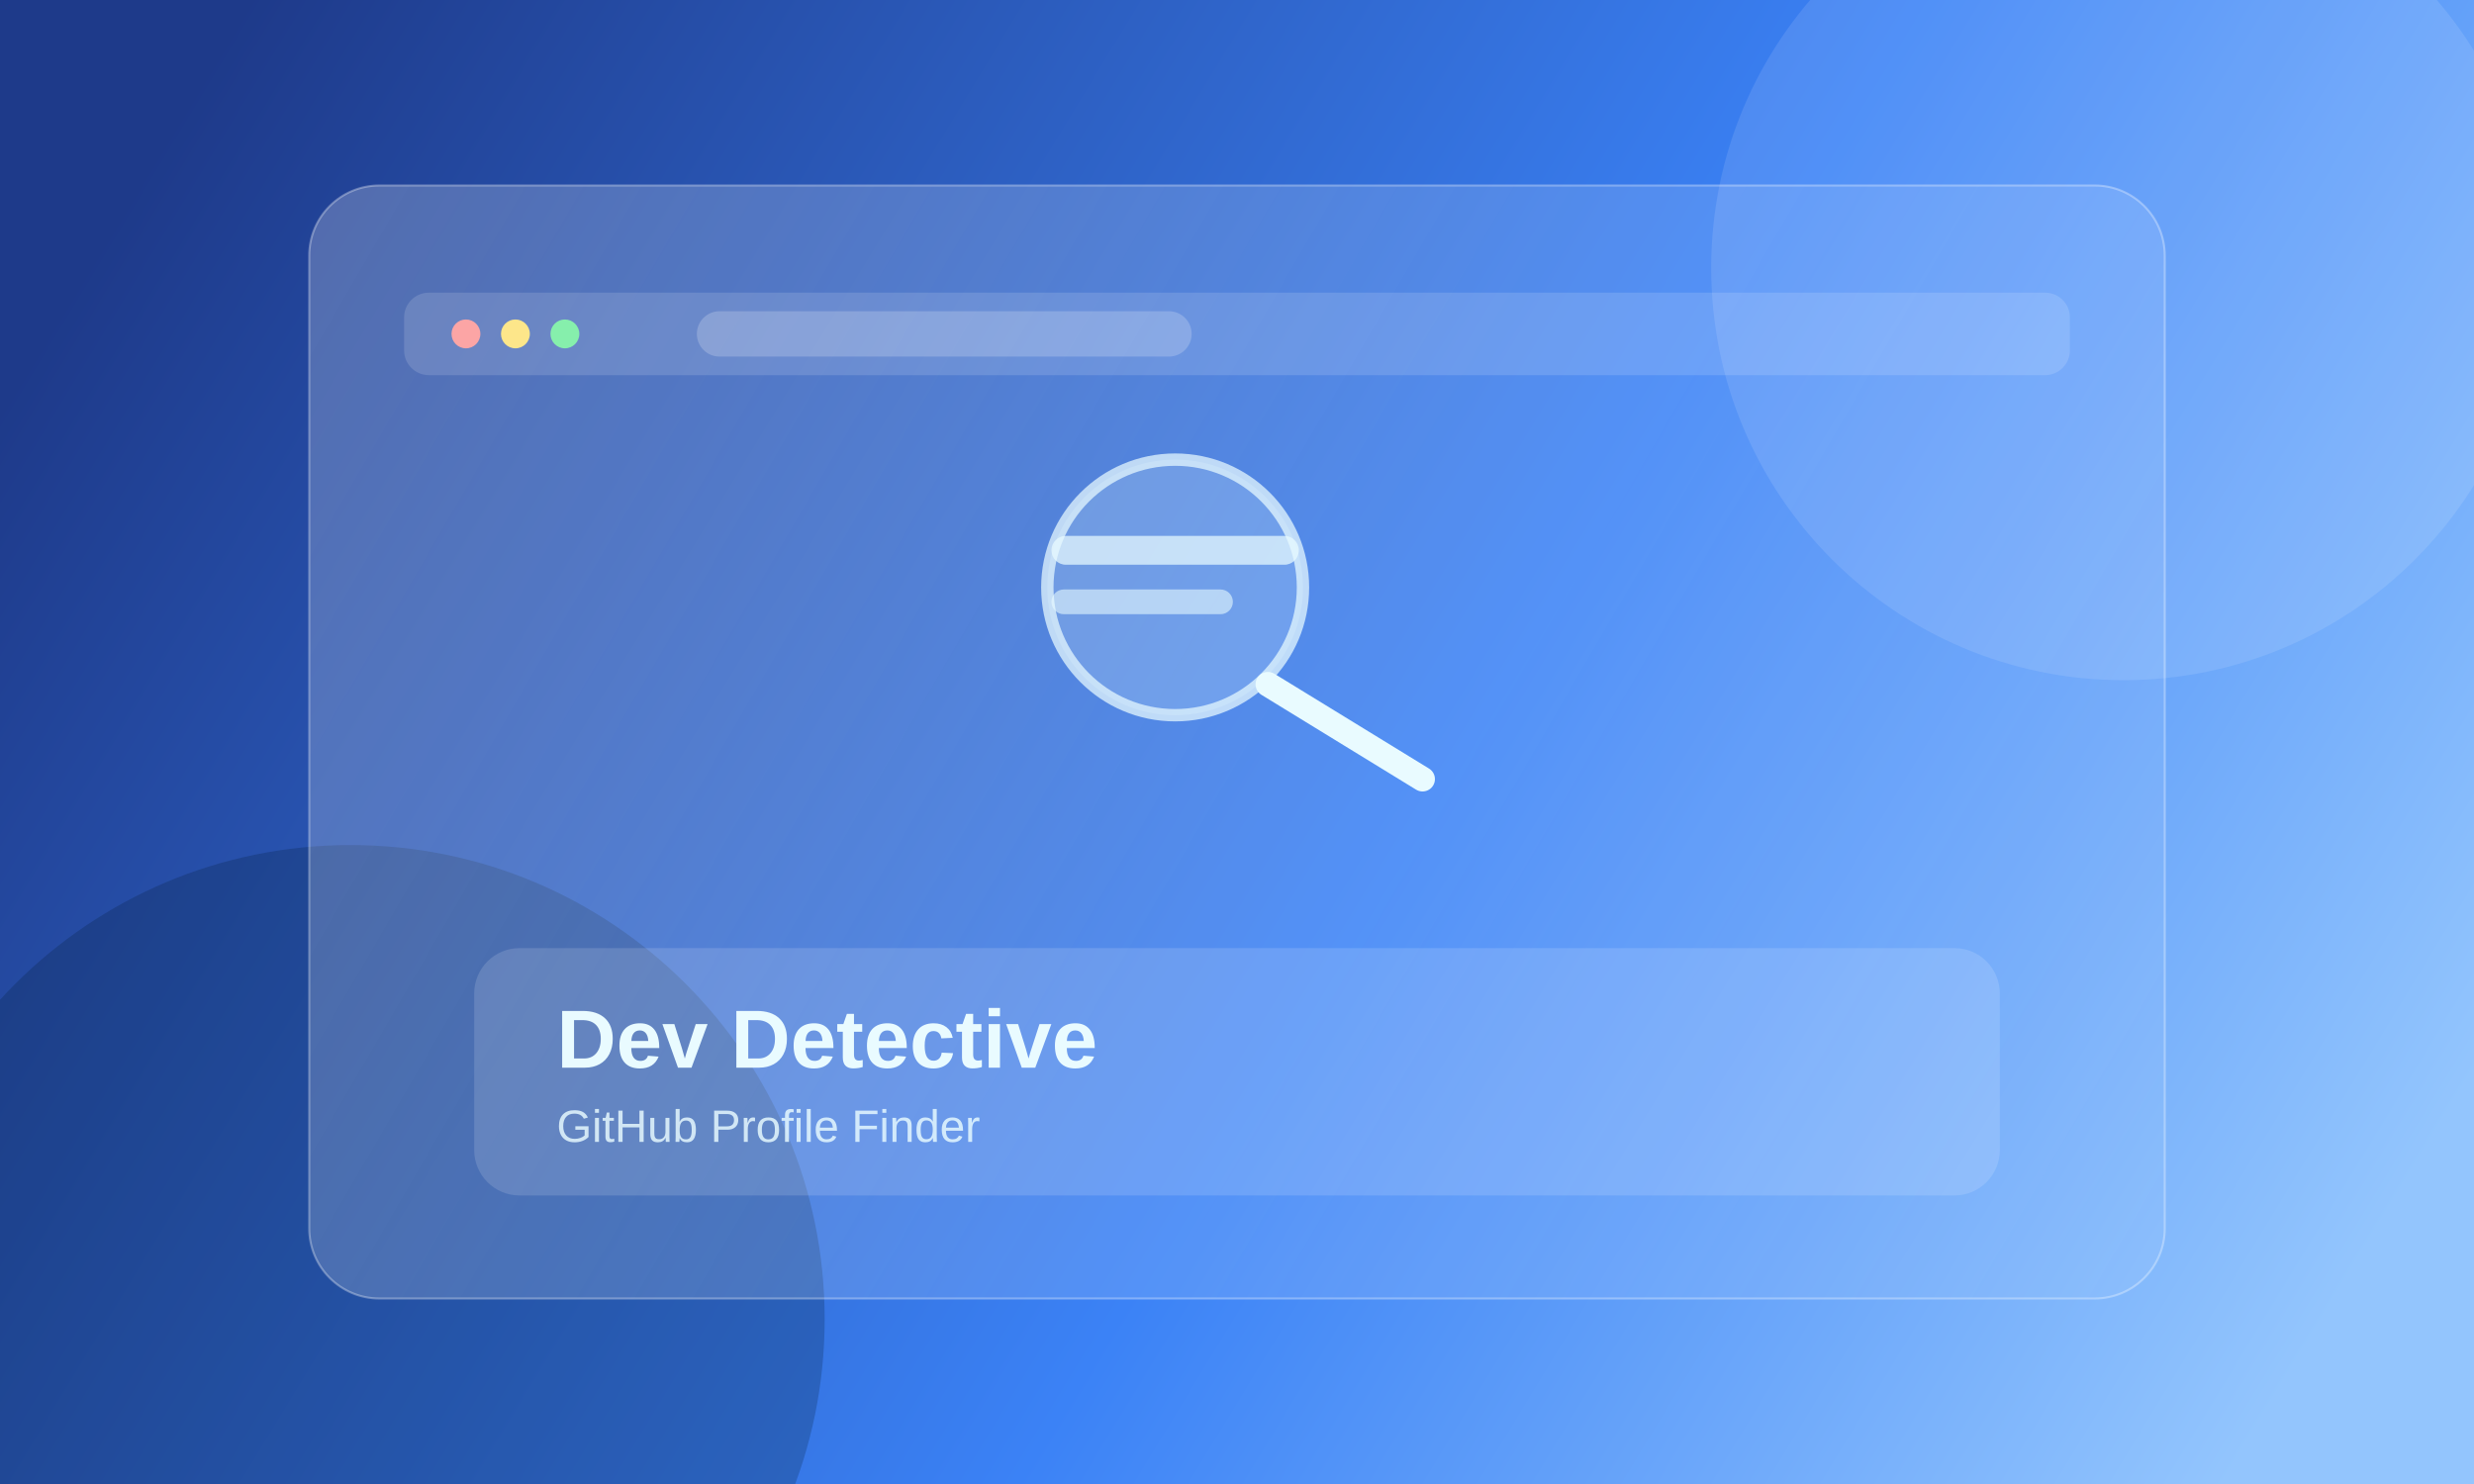
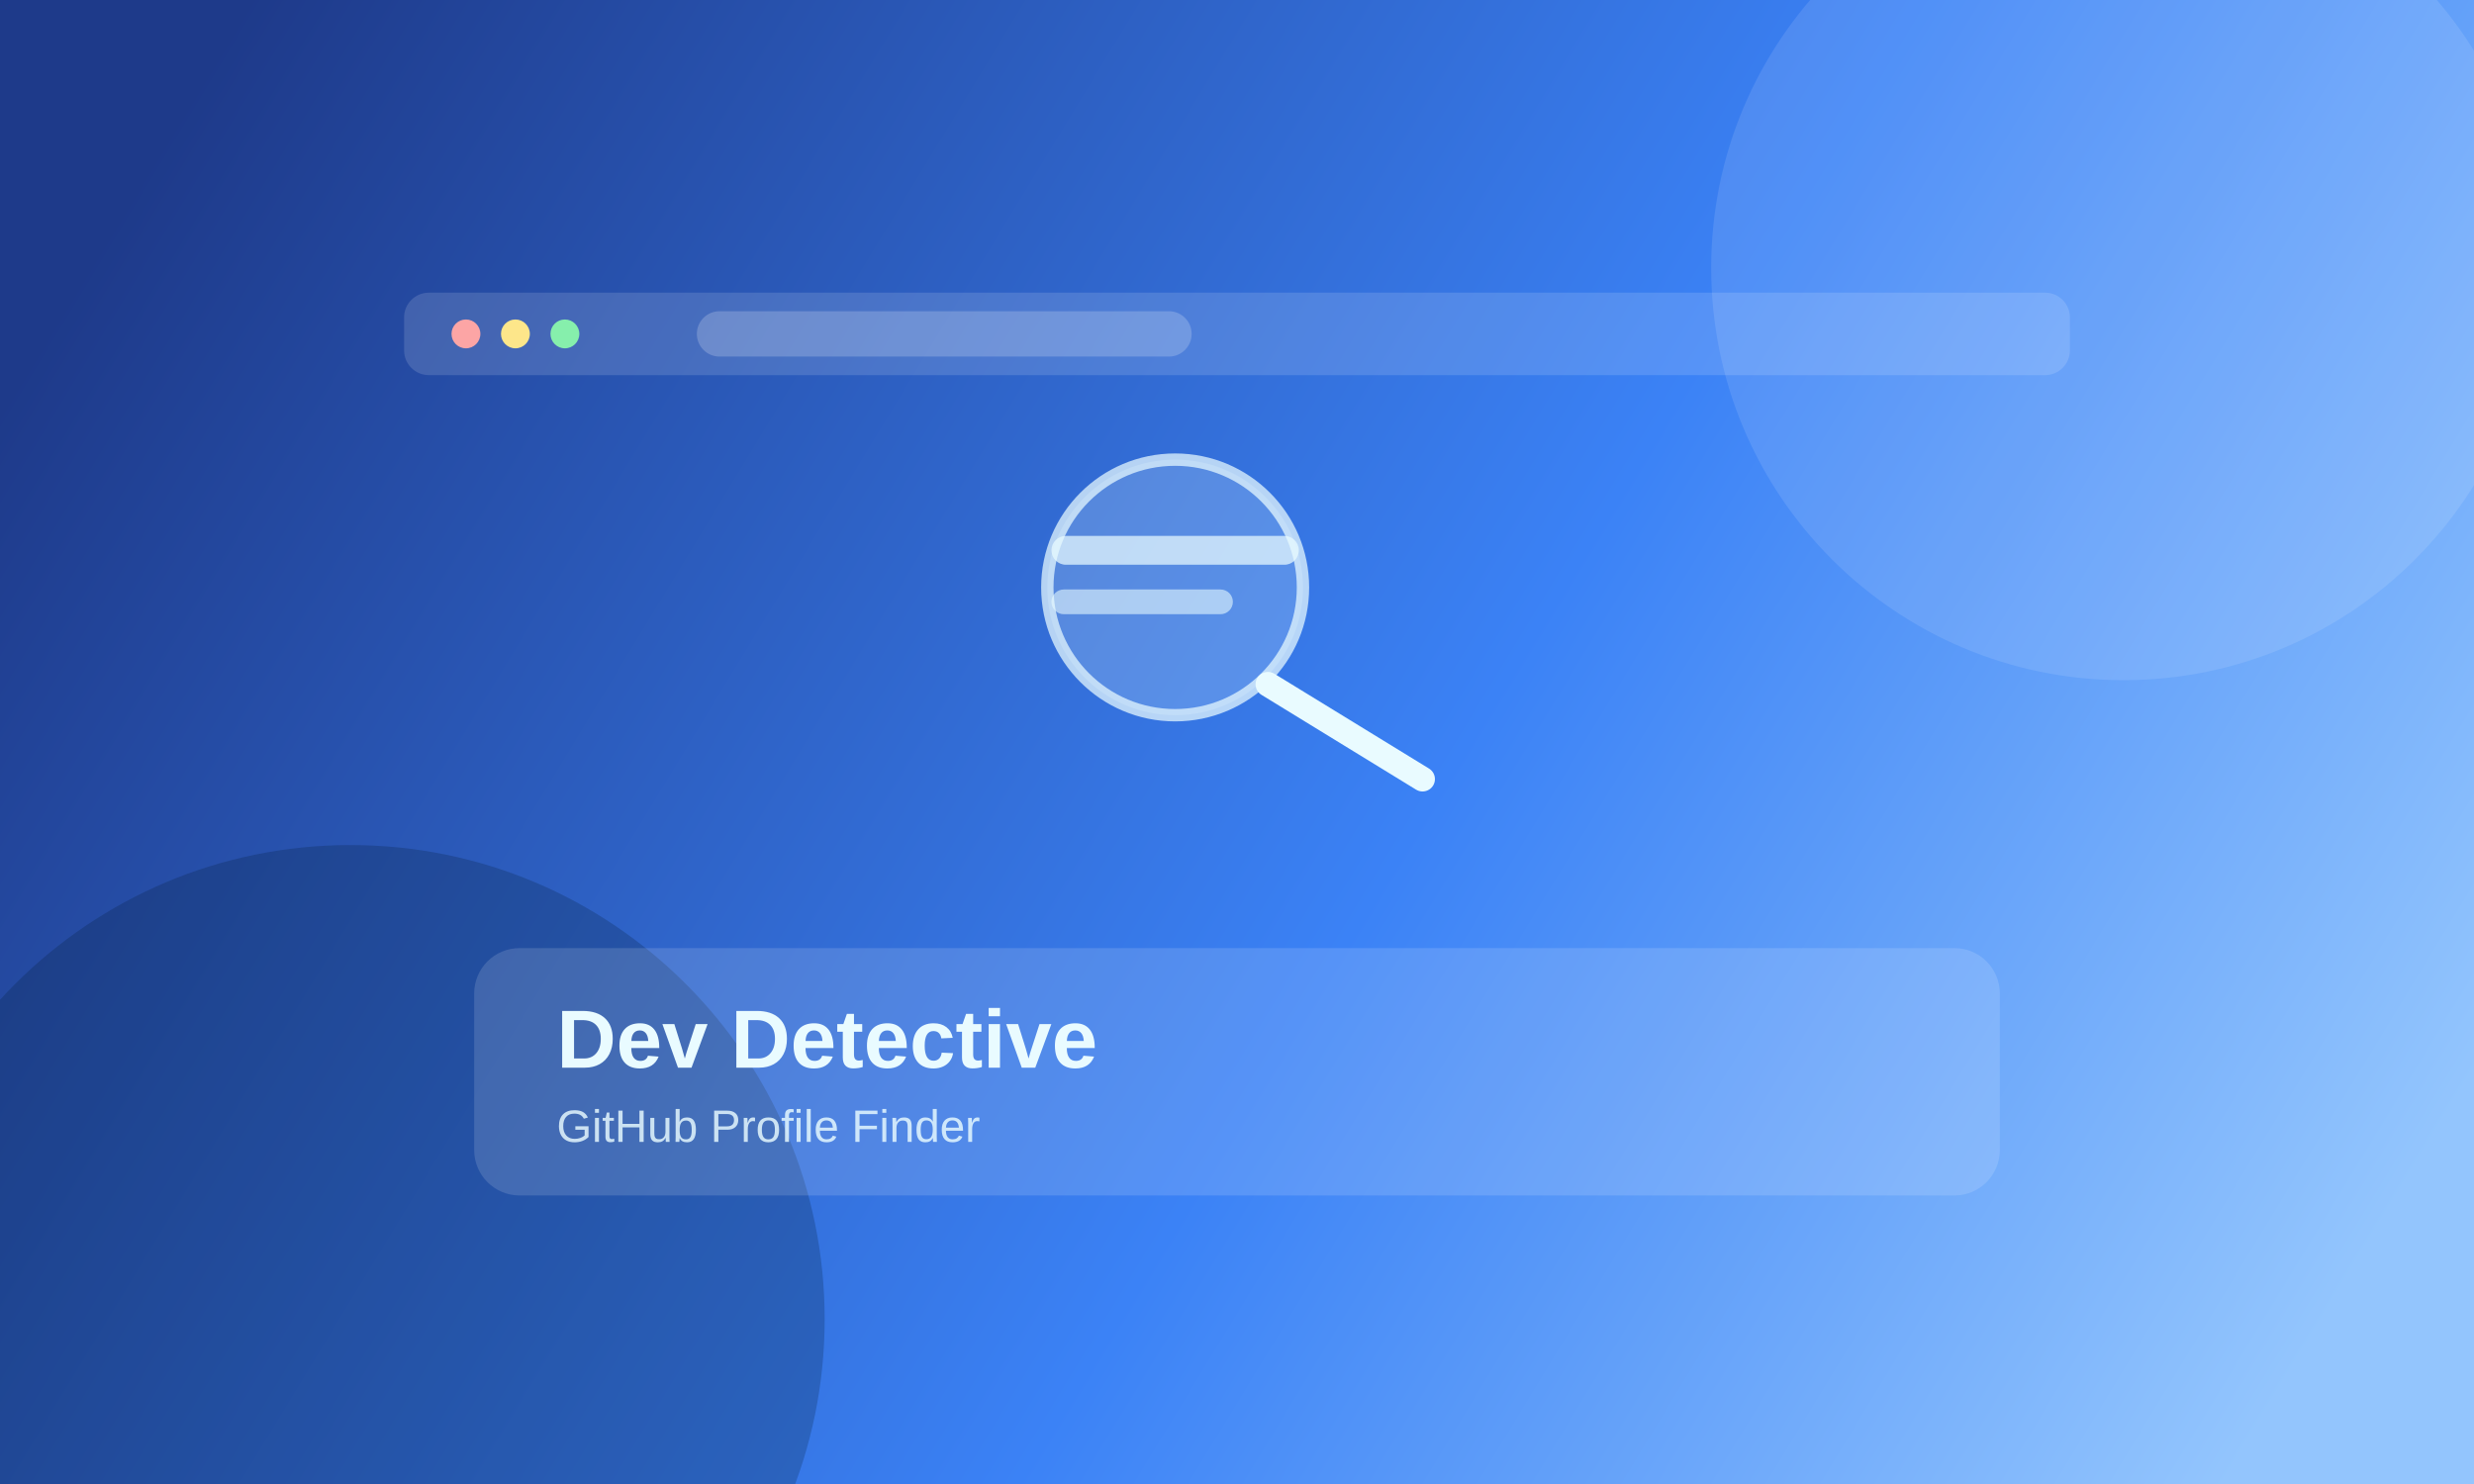
<svg xmlns="http://www.w3.org/2000/svg" width="1200" height="720" viewBox="0 0 1200 720" fill="none" role="img" aria-labelledby="title desc">
  <defs>
    <linearGradient id="bg" x1="90" y1="50" x2="1110" y2="670" gradientUnits="userSpaceOnUse">
      <stop stop-color="#1E3A8A" />
      <stop offset="0.58" stop-color="#3B82F6" />
      <stop offset="1" stop-color="#93C5FD" />
    </linearGradient>
    <linearGradient id="glass" x1="170" y1="110" x2="1030" y2="610" gradientUnits="userSpaceOnUse">
      <stop stop-color="white" stop-opacity="0.22" />
      <stop offset="1" stop-color="white" stop-opacity="0.06" />
    </linearGradient>
  </defs>
  <rect width="1200" height="720" fill="url(#bg)" />
  <circle cx="1030" cy="130" r="200" fill="white" fill-opacity="0.11" />
  <circle cx="170" cy="640" r="230" fill="#011A30" fill-opacity="0.22" />
-   <rect x="150" y="90" width="900" height="540" rx="34" fill="url(#glass)" stroke="rgba(255,255,255,0.32)" />
  <rect x="196" y="142" width="808" height="40" rx="12" fill="rgba(255,255,255,0.14)" />
  <circle cx="226" cy="162" r="7" fill="#FCA5A5" />
  <circle cx="250" cy="162" r="7" fill="#FDE68A" />
  <circle cx="274" cy="162" r="7" fill="#86EFAC" />
  <rect x="338" y="151" width="240" height="22" rx="11" fill="rgba(255,255,255,0.2)" />
  <circle cx="570" cy="285" r="62" fill="rgba(233,251,255,0.2)" stroke="rgba(233,251,255,0.72)" stroke-width="6" />
  <line x1="615" y1="332" x2="690" y2="378" stroke="#E9FBFF" stroke-width="12" stroke-linecap="round" />
  <rect x="510" y="260" width="120" height="14" rx="7" fill="rgba(233,251,255,0.72)" />
  <rect x="510" y="286" width="88" height="12" rx="6" fill="rgba(233,251,255,0.58)" />
  <rect x="230" y="460" width="740" height="120" rx="22" fill="rgba(255,255,255,0.14)" />
  <text x="270" y="518" fill="#E9FBFF" font-size="40" font-family="Segoe UI, Arial, sans-serif" font-weight="700">Dev Detective</text>
  <text x="270" y="554" fill="#E9FBFF" fill-opacity="0.82" font-size="22" font-family="Segoe UI, Arial, sans-serif">GitHub Profile Finder</text>
</svg>
